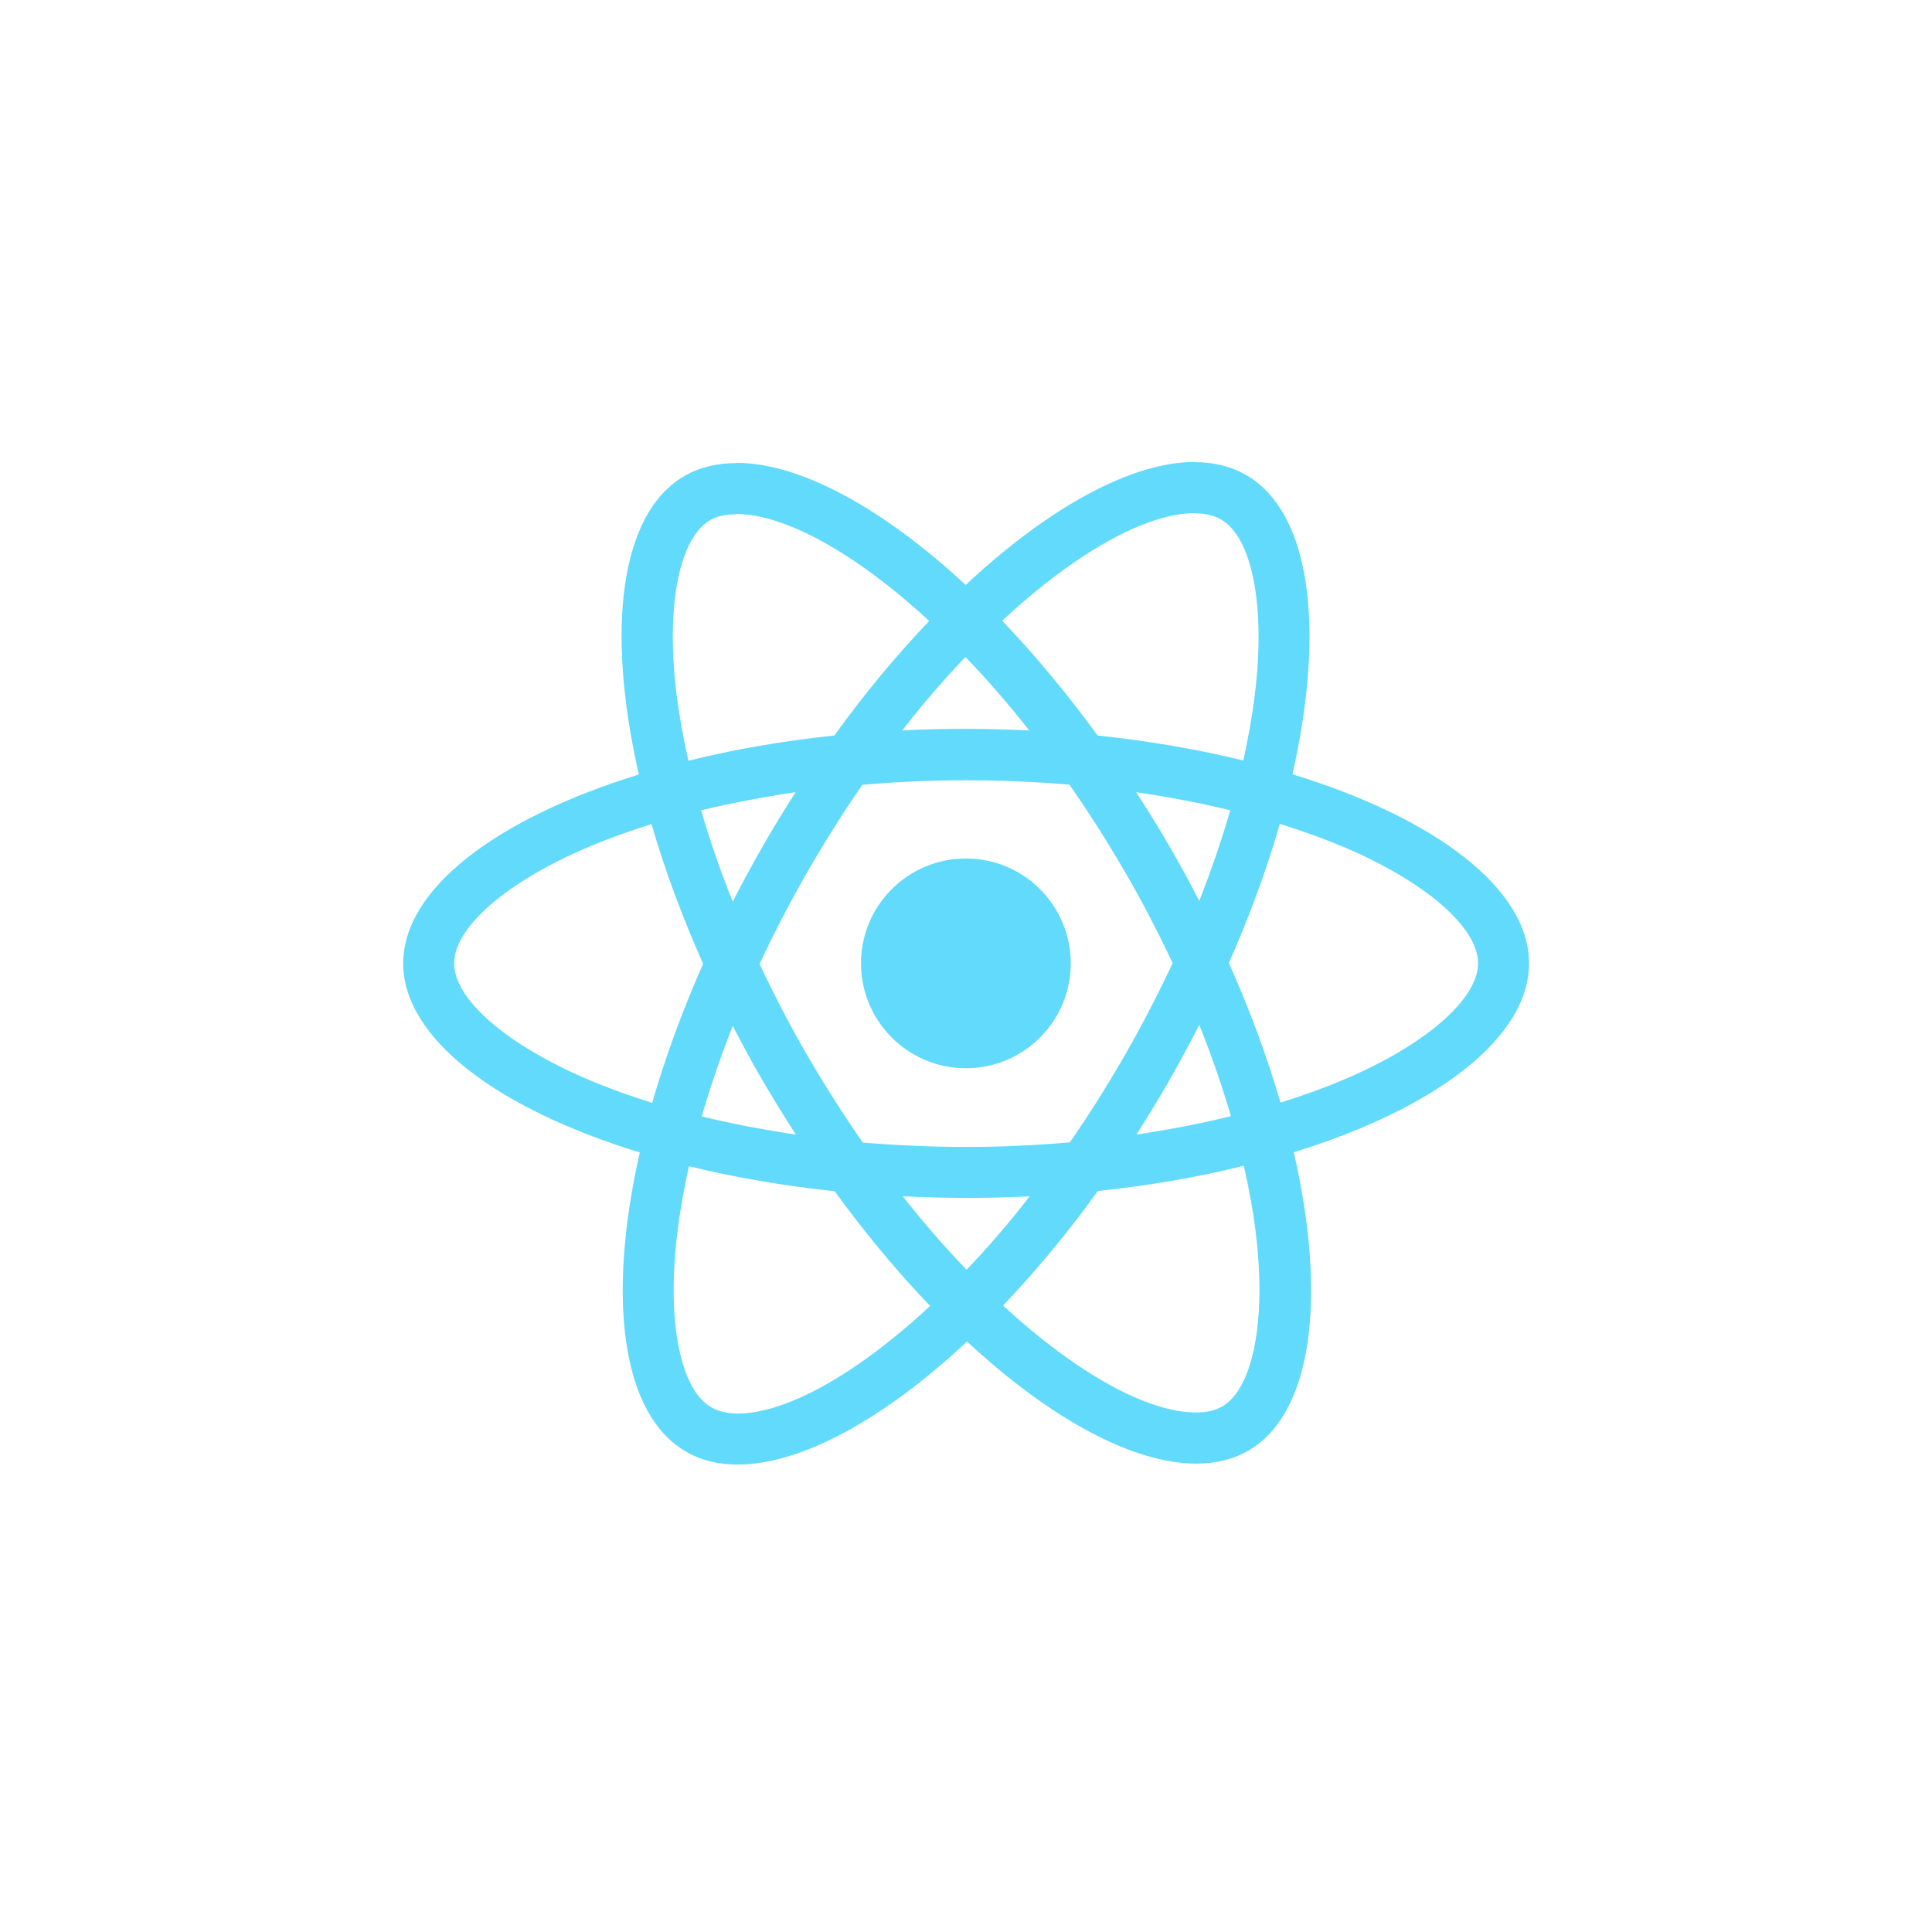
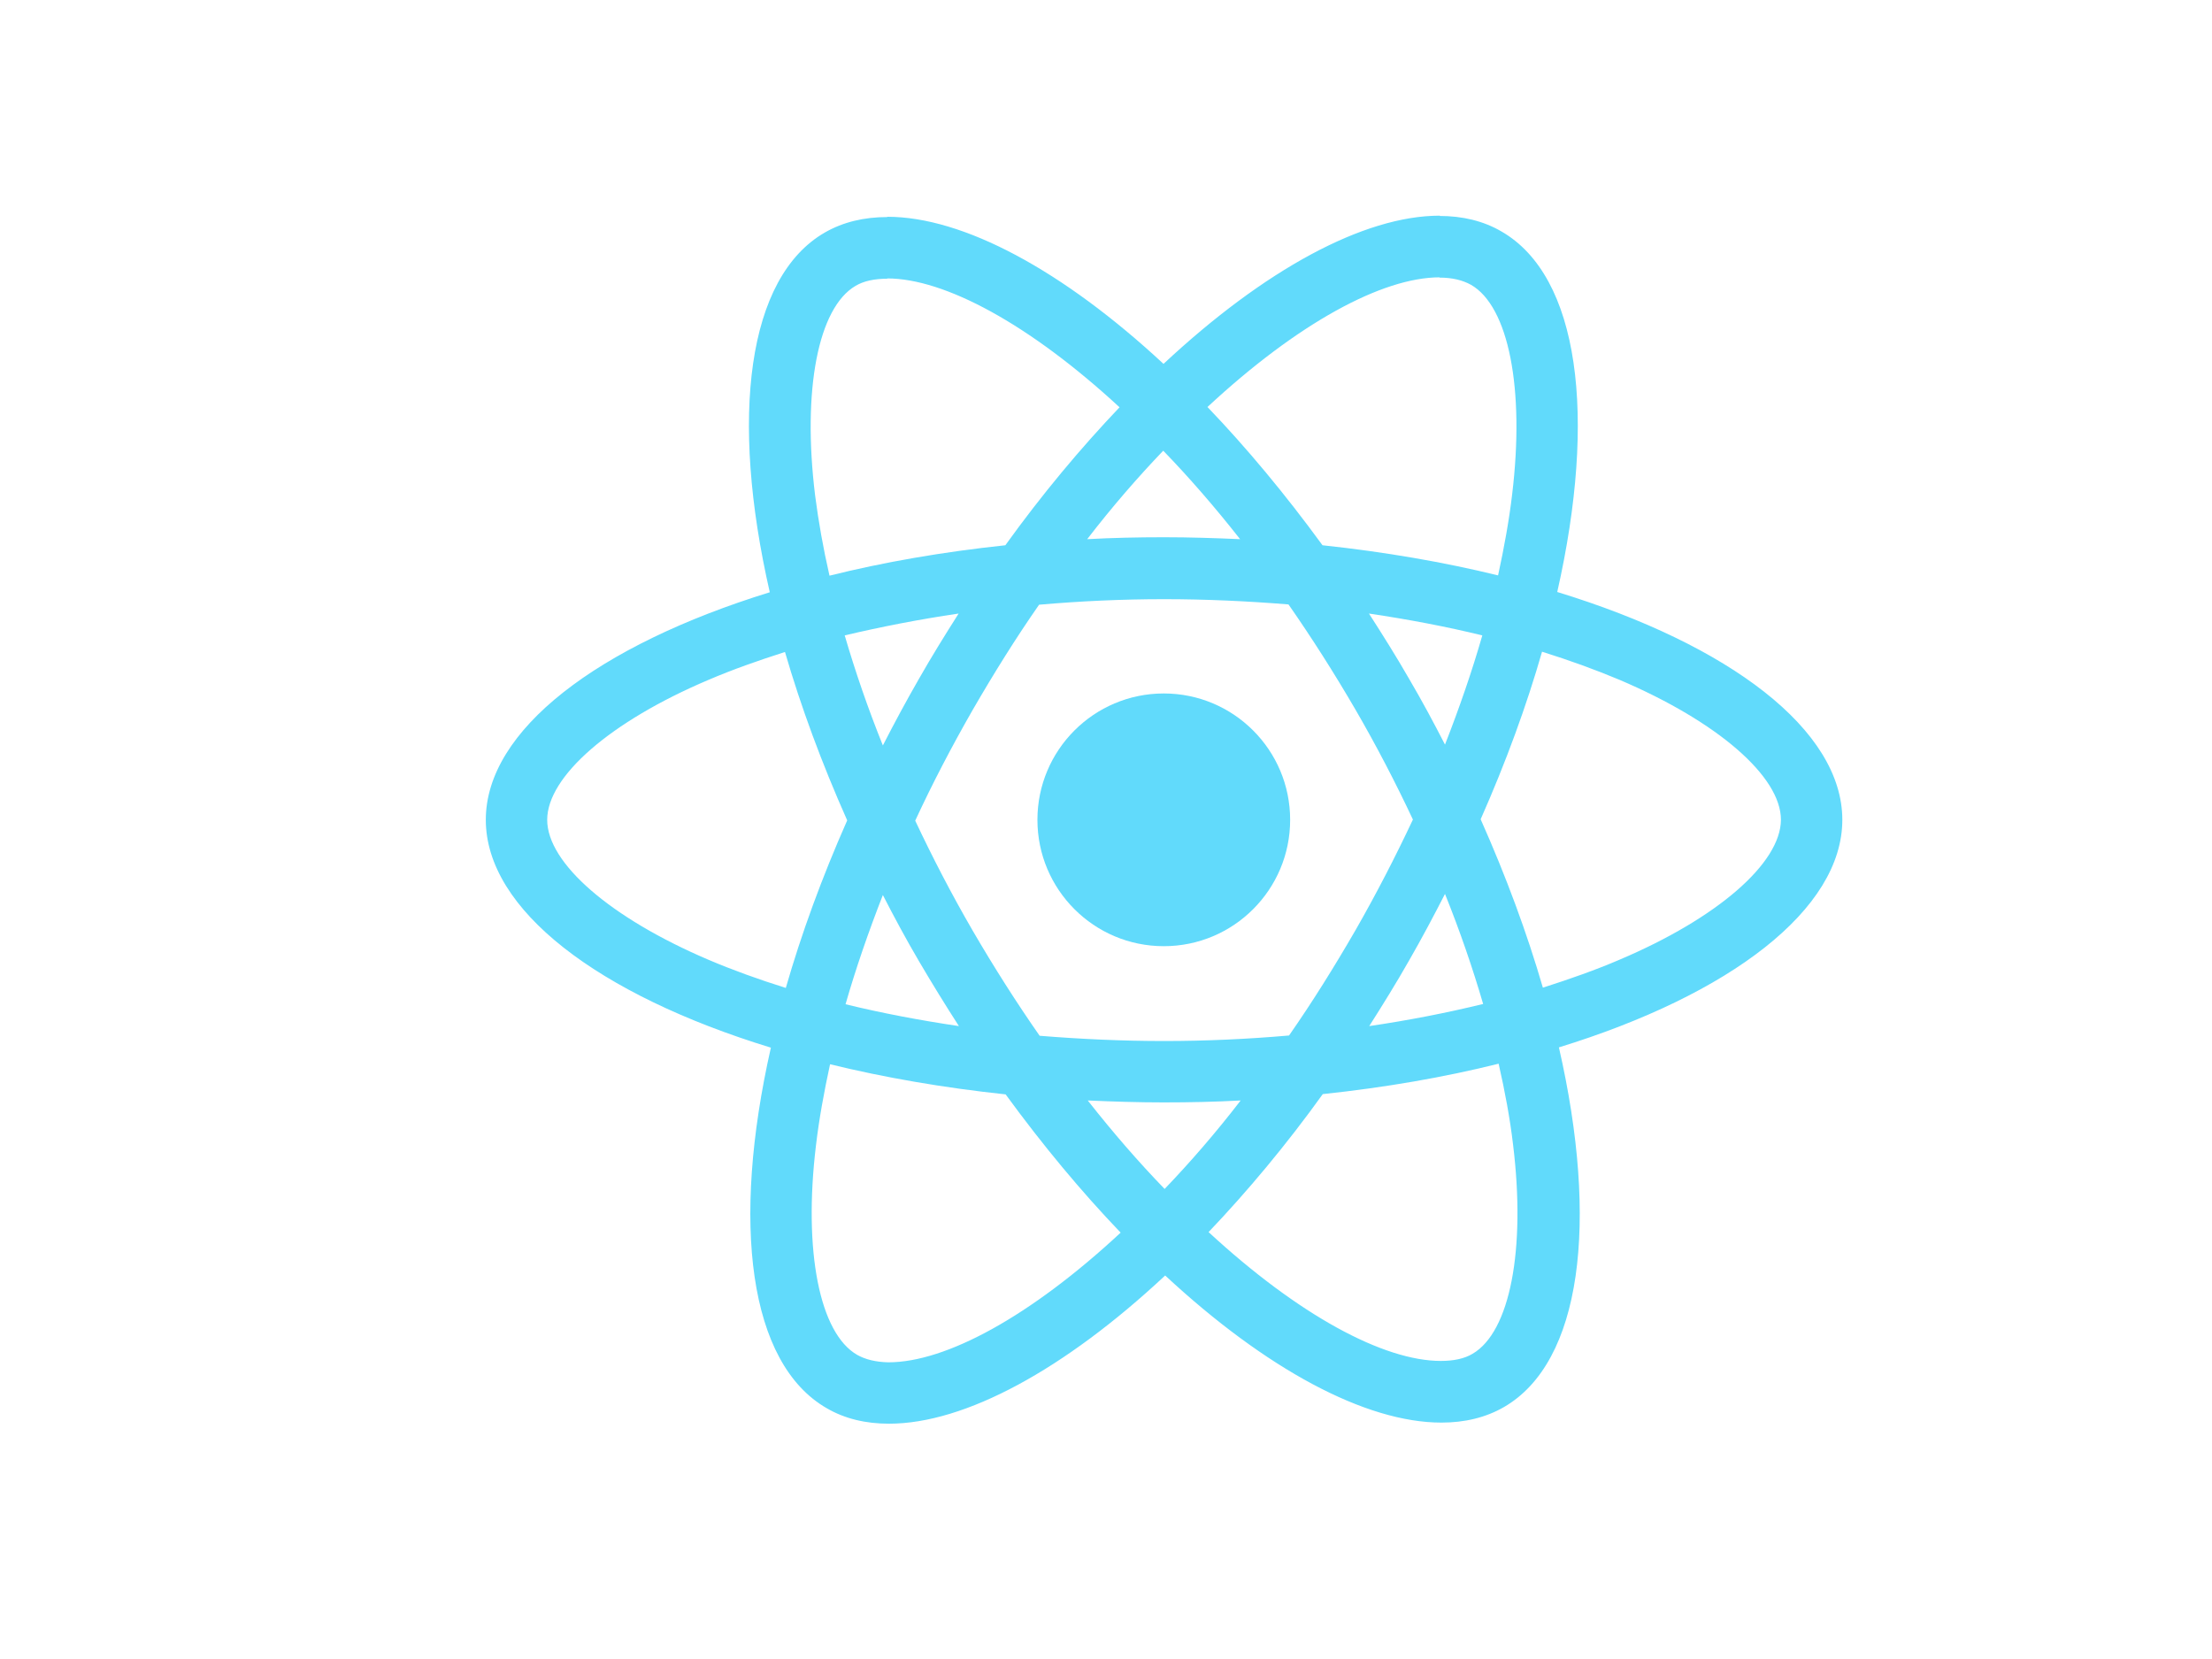
- <svg xmlns="http://www.w3.org/2000/svg" viewBox="0 0 841.9 595.3" width="50" height="50">
+ <svg xmlns="http://www.w3.org/2000/svg" viewBox="0 0 800 600">
  <g fill="#61DAFB">
    <path d="M666.3 296.5c0-32.5-40.7-63.3-103.1-82.4 14.4-63.6 8-114.2-20.2-130.4-6.5-3.8-14.1-5.6-22.4-5.6v22.3c4.6 0 8.3.9 11.4 2.6 13.6 7.8 19.5 37.5 14.9 75.7-1.1 9.4-2.9 19.3-5.1 29.4-19.6-4.8-41-8.5-63.5-10.9-13.5-18.5-27.5-35.3-41.6-50 32.6-30.3 63.2-46.9 84-46.9V78c-27.5 0-63.5 19.6-99.9 53.6-36.4-33.8-72.4-53.2-99.9-53.2v22.3c20.7 0 51.4 16.5 84 46.6-14 14.7-28 31.4-41.3 49.9-22.6 2.4-44 6.1-63.6 11-2.3-10-4-19.7-5.2-29-4.7-38.2 1.1-67.9 14.6-75.8 3-1.8 6.9-2.6 11.5-2.6V78.5c-8.4 0-16 1.8-22.6 5.6-28.1 16.2-34.4 66.7-19.9 130.1-62.2 19.2-102.7 49.9-102.7 82.3 0 32.5 40.7 63.3 103.1 82.4-14.4 63.6-8 114.2 20.2 130.4 6.5 3.8 14.1 5.6 22.5 5.6 27.5 0 63.5-19.6 99.9-53.6 36.4 33.8 72.4 53.2 99.9 53.2 8.4 0 16-1.8 22.6-5.6 28.1-16.2 34.4-66.7 19.9-130.1 62-19.1 102.5-49.9 102.5-82.3zm-130.2-66.7c-3.7 12.9-8.3 26.2-13.5 39.5-4.1-8-8.4-16-13.1-24-4.6-8-9.5-15.8-14.4-23.4 14.2 2.1 27.9 4.7 41 7.9zm-45.8 106.5c-7.8 13.5-15.8 26.3-24.1 38.2-14.9 1.3-30 2-45.2 2-15.1 0-30.2-.7-45-1.9-8.3-11.9-16.4-24.6-24.2-38-7.6-13.1-14.5-26.4-20.8-39.8 6.2-13.4 13.2-26.8 20.7-39.9 7.8-13.5 15.8-26.3 24.1-38.2 14.9-1.3 30-2 45.2-2 15.1 0 30.2.7 45 1.9 8.3 11.9 16.4 24.6 24.2 38 7.6 13.1 14.5 26.4 20.8 39.8-6.3 13.4-13.2 26.8-20.7 39.9zm32.3-13c5.4 13.4 10 26.8 13.8 39.8-13.1 3.2-26.9 5.9-41.2 8 4.9-7.7 9.8-15.6 14.4-23.7 4.6-8 8.9-16.1 13-24.1zM421.2 430c-9.3-9.6-18.6-20.3-27.8-32 9 .4 18.2.7 27.5.7 9.4 0 18.7-.2 27.8-.7-9 11.7-18.3 22.4-27.5 32zm-74.4-58.9c-14.2-2.1-27.9-4.7-41-7.9 3.7-12.9 8.3-26.2 13.5-39.5 4.1 8 8.4 16 13.1 24 4.7 8 9.5 15.8 14.4 23.4zM420.7 163c9.3 9.6 18.6 20.3 27.8 32-9-.4-18.2-.7-27.5-.7-9.4 0-18.7.2-27.8.7 9-11.7 18.3-22.4 27.5-32zm-74 58.9c-4.9 7.7-9.8 15.6-14.4 23.7-4.6 8-8.9 16-13 24-5.4-13.4-10-26.8-13.8-39.8 13.1-3.1 26.9-5.8 41.2-7.9zm-90.5 125.2c-35.4-15.1-58.3-34.9-58.3-50.6 0-15.7 22.9-35.6 58.3-50.6 8.6-3.7 18-7 27.7-10.1 5.7 19.6 13.2 40 22.5 60.9-9.2 20.8-16.6 41.1-22.2 60.6-9.9-3.1-19.3-6.5-28-10.2zM310 490c-13.6-7.8-19.5-37.5-14.9-75.7 1.1-9.4 2.9-19.3 5.1-29.4 19.6 4.8 41 8.5 63.5 10.9 13.5 18.5 27.5 35.3 41.6 50-32.6 30.3-63.2 46.9-84 46.9-4.5-.1-8.3-1-11.3-2.7zm237.2-76.2c4.7 38.2-1.1 67.9-14.6 75.8-3 1.8-6.9 2.6-11.5 2.6-20.7 0-51.4-16.5-84-46.6 14-14.7 28-31.4 41.3-49.9 22.6-2.4 44-6.1 63.6-11 2.3 10.1 4.1 19.8 5.2 29.1zm38.5-66.7c-8.6 3.7-18 7-27.7 10.1-5.7-19.6-13.2-40-22.5-60.9 9.2-20.8 16.6-41.1 22.2-60.6 9.9 3.1 19.3 6.5 28.1 10.2 35.4 15.1 58.3 34.9 58.3 50.6-.1 15.7-23 35.6-58.4 50.6zM320.8 78.4z" />
    <circle cx="420.9" cy="296.5" r="45.7" />
    <path d="M520.5 78.1z" />
  </g>
</svg>
